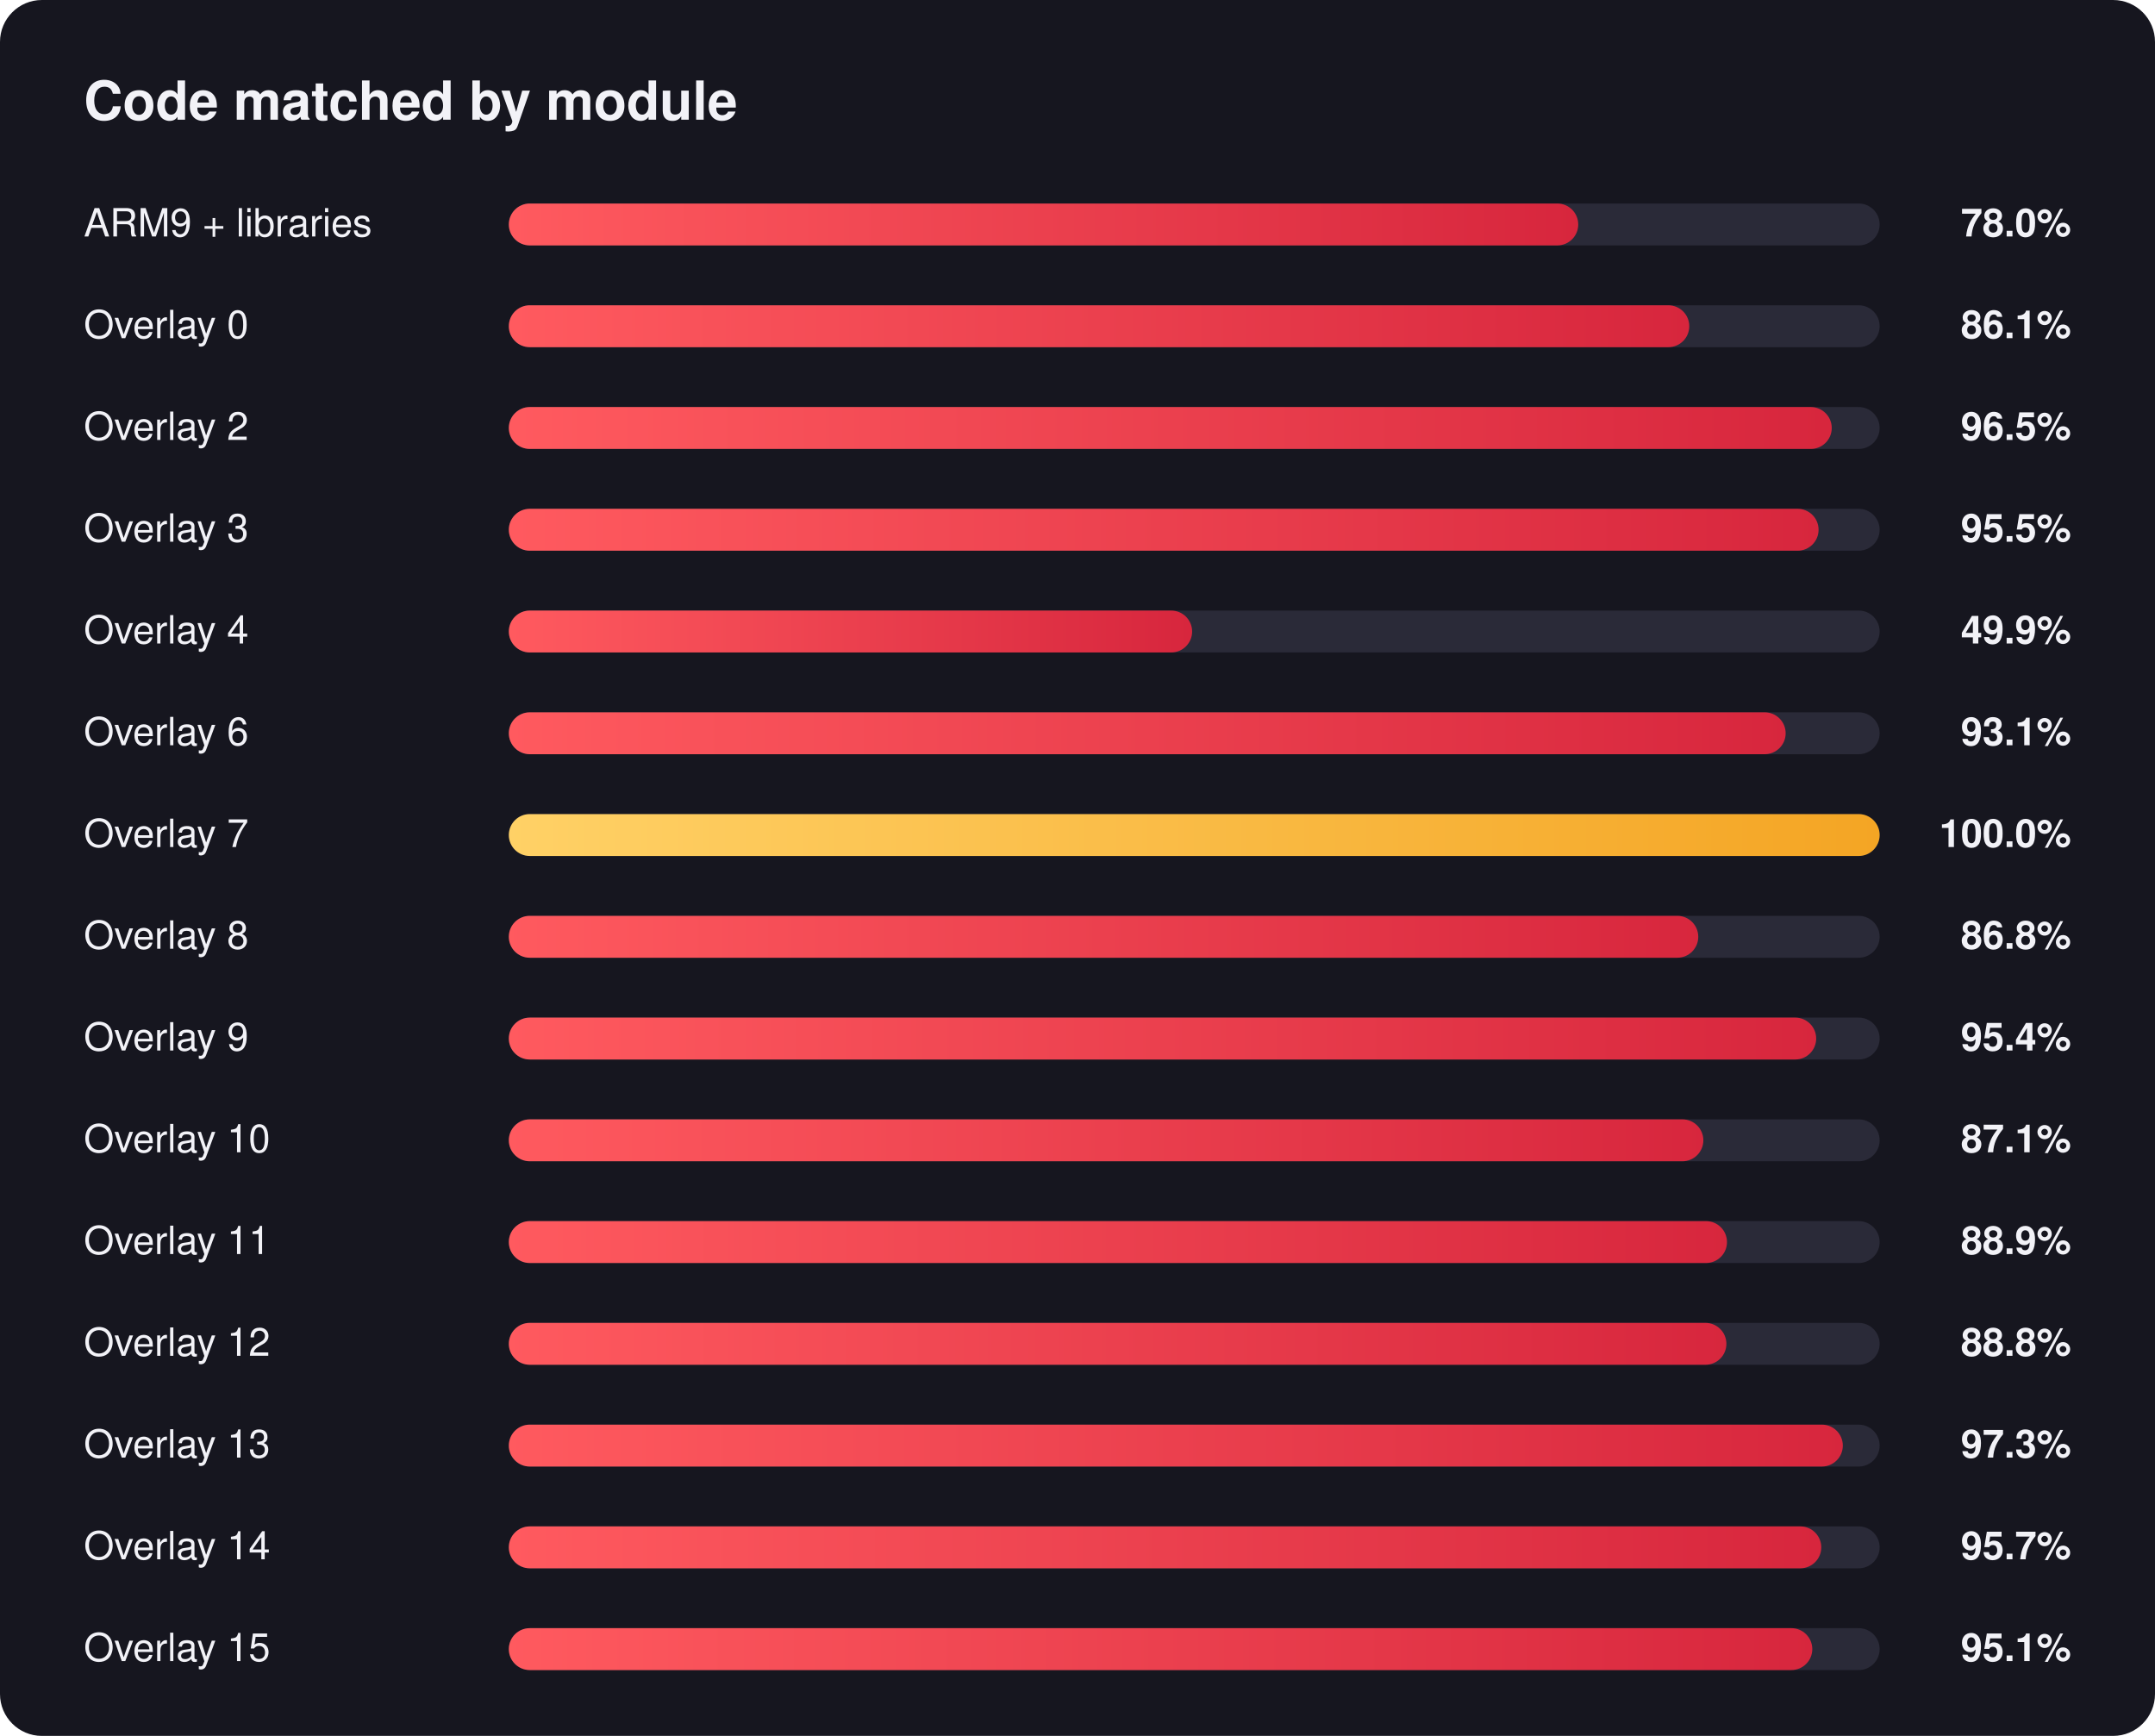
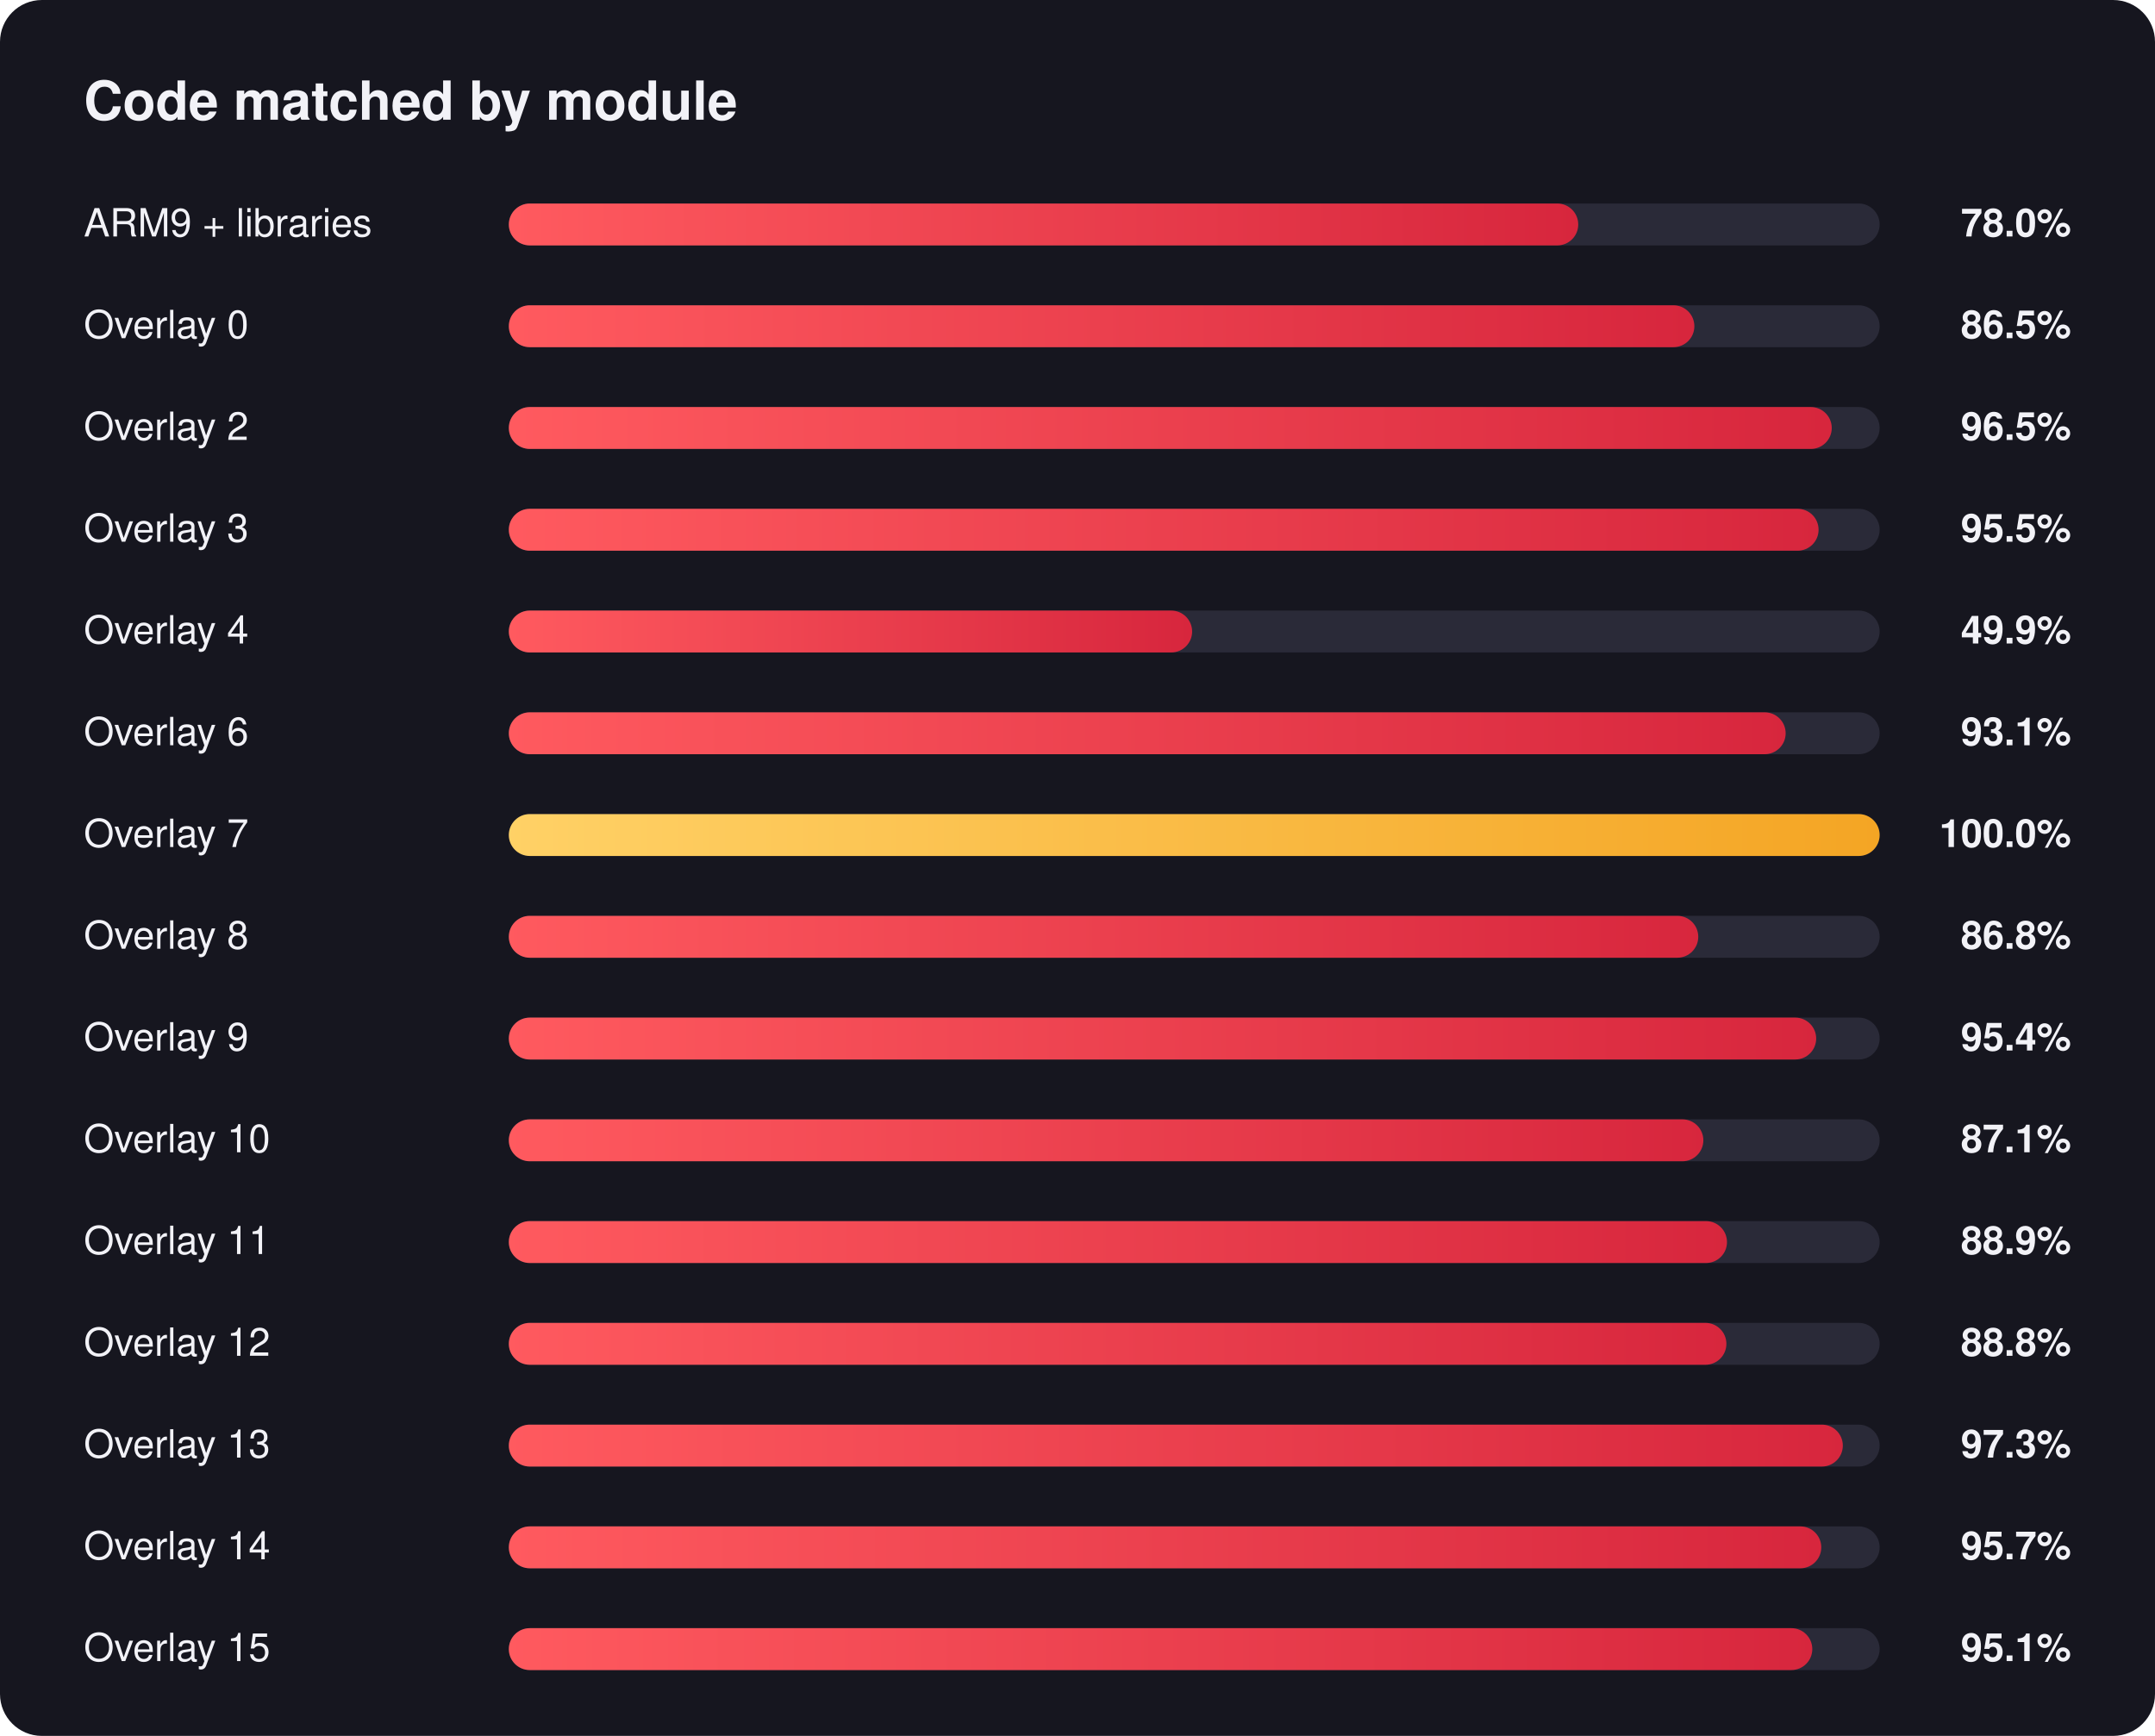
<svg xmlns="http://www.w3.org/2000/svg" width="720" height="580" viewBox="0 0 720 580" font-family="Segoe UI, Helvetica, Arial, sans-serif">
  <defs>
    <linearGradient id="red" x1="0" x2="1" y1="0" y2="0">
      <stop offset="0" stop-color="#ff5a5f" />
      <stop offset="1" stop-color="#d7263d" />
    </linearGradient>
    <linearGradient id="gold" x1="0" x2="1" y1="0" y2="0">
      <stop offset="0" stop-color="#ffd166" />
      <stop offset="1" stop-color="#f4a524" />
    </linearGradient>
  </defs>
  <rect width="720" height="580" rx="14" fill="#16161f" />
  <text x="28" y="40" fill="#f2f2f7" font-size="18" font-weight="700">Code matched by module</text>
  <text x="28" y="79" fill="#f2f2f7" font-size="13">ARM9 + libraries</text>
  <text x="692" y="79" fill="#f2f2f7" font-size="13" font-weight="600" text-anchor="end">78.0%</text>
  <rect x="170" y="68" width="458" height="14" rx="7.0" fill="#2a2a38" />
  <rect x="170" y="68" width="357.3" height="14" rx="7.0" fill="url(#red)" />
  <text x="28" y="113" fill="#f2f2f7" font-size="13">Overlay 0</text>
-   <text x="692" y="113" fill="#f2f2f7" font-size="13" font-weight="600" text-anchor="end">86.1%</text>
+   <text x="692" y="113" fill="#f2f2f7" font-size="13" font-weight="600" text-anchor="end">86.5%</text>
  <rect x="170" y="102" width="458" height="14" rx="7.0" fill="#2a2a38" />
-   <rect x="170" y="102" width="394.4" height="14" rx="7.0" fill="url(#red)" />
+   <rect x="170" y="102" width="396.1" height="14" rx="7.0" fill="url(#red)" />
  <text x="28" y="147" fill="#f2f2f7" font-size="13">Overlay 2</text>
  <text x="692" y="147" fill="#f2f2f7" font-size="13" font-weight="600" text-anchor="end">96.5%</text>
  <rect x="170" y="136" width="458" height="14" rx="7.0" fill="#2a2a38" />
  <rect x="170" y="136" width="442.0" height="14" rx="7.0" fill="url(#red)" />
  <text x="28" y="181" fill="#f2f2f7" font-size="13">Overlay 3</text>
  <text x="692" y="181" fill="#f2f2f7" font-size="13" font-weight="600" text-anchor="end">95.5%</text>
  <rect x="170" y="170" width="458" height="14" rx="7.0" fill="#2a2a38" />
  <rect x="170" y="170" width="437.6" height="14" rx="7.0" fill="url(#red)" />
  <text x="28" y="215" fill="#f2f2f7" font-size="13">Overlay 4</text>
  <text x="692" y="215" fill="#f2f2f7" font-size="13" font-weight="600" text-anchor="end">49.9%</text>
  <rect x="170" y="204" width="458" height="14" rx="7.0" fill="#2a2a38" />
  <rect x="170" y="204" width="228.3" height="14" rx="7.0" fill="url(#red)" />
  <text x="28" y="249" fill="#f2f2f7" font-size="13">Overlay 6</text>
  <text x="692" y="249" fill="#f2f2f7" font-size="13" font-weight="600" text-anchor="end">93.1%</text>
  <rect x="170" y="238" width="458" height="14" rx="7.0" fill="#2a2a38" />
  <rect x="170" y="238" width="426.6" height="14" rx="7.0" fill="url(#red)" />
  <text x="28" y="283" fill="#f2f2f7" font-size="13">Overlay 7</text>
  <text x="692" y="283" fill="#f2f2f7" font-size="13" font-weight="600" text-anchor="end">100.0%</text>
  <rect x="170" y="272" width="458" height="14" rx="7.0" fill="#2a2a38" />
  <rect x="170" y="272" width="458.0" height="14" rx="7.0" fill="url(#gold)" />
  <text x="28" y="317" fill="#f2f2f7" font-size="13">Overlay 8</text>
  <text x="692" y="317" fill="#f2f2f7" font-size="13" font-weight="600" text-anchor="end">86.8%</text>
  <rect x="170" y="306" width="458" height="14" rx="7.0" fill="#2a2a38" />
  <rect x="170" y="306" width="397.4" height="14" rx="7.0" fill="url(#red)" />
  <text x="28" y="351" fill="#f2f2f7" font-size="13">Overlay 9</text>
  <text x="692" y="351" fill="#f2f2f7" font-size="13" font-weight="600" text-anchor="end">95.4%</text>
  <rect x="170" y="340" width="458" height="14" rx="7.0" fill="#2a2a38" />
  <rect x="170" y="340" width="436.8" height="14" rx="7.0" fill="url(#red)" />
  <text x="28" y="385" fill="#f2f2f7" font-size="13">Overlay 10</text>
  <text x="692" y="385" fill="#f2f2f7" font-size="13" font-weight="600" text-anchor="end">87.1%</text>
  <rect x="170" y="374" width="458" height="14" rx="7.0" fill="#2a2a38" />
  <rect x="170" y="374" width="399.1" height="14" rx="7.0" fill="url(#red)" />
  <text x="28" y="419" fill="#f2f2f7" font-size="13">Overlay 11</text>
  <text x="692" y="419" fill="#f2f2f7" font-size="13" font-weight="600" text-anchor="end">88.9%</text>
  <rect x="170" y="408" width="458" height="14" rx="7.0" fill="#2a2a38" />
  <rect x="170" y="408" width="407.0" height="14" rx="7.0" fill="url(#red)" />
  <text x="28" y="453" fill="#f2f2f7" font-size="13">Overlay 12</text>
  <text x="692" y="453" fill="#f2f2f7" font-size="13" font-weight="600" text-anchor="end">88.8%</text>
  <rect x="170" y="442" width="458" height="14" rx="7.0" fill="#2a2a38" />
  <rect x="170" y="442" width="406.8" height="14" rx="7.0" fill="url(#red)" />
  <text x="28" y="487" fill="#f2f2f7" font-size="13">Overlay 13</text>
  <text x="692" y="487" fill="#f2f2f7" font-size="13" font-weight="600" text-anchor="end">97.3%</text>
  <rect x="170" y="476" width="458" height="14" rx="7.0" fill="#2a2a38" />
  <rect x="170" y="476" width="445.7" height="14" rx="7.0" fill="url(#red)" />
  <text x="28" y="521" fill="#f2f2f7" font-size="13">Overlay 14</text>
  <text x="692" y="521" fill="#f2f2f7" font-size="13" font-weight="600" text-anchor="end">95.7%</text>
  <rect x="170" y="510" width="458" height="14" rx="7.0" fill="#2a2a38" />
  <rect x="170" y="510" width="438.5" height="14" rx="7.0" fill="url(#red)" />
  <text x="28" y="555" fill="#f2f2f7" font-size="13">Overlay 15</text>
  <text x="692" y="555" fill="#f2f2f7" font-size="13" font-weight="600" text-anchor="end">95.1%</text>
  <rect x="170" y="544" width="458" height="14" rx="7.0" fill="#2a2a38" />
  <rect x="170" y="544" width="435.5" height="14" rx="7.0" fill="url(#red)" />
</svg>
